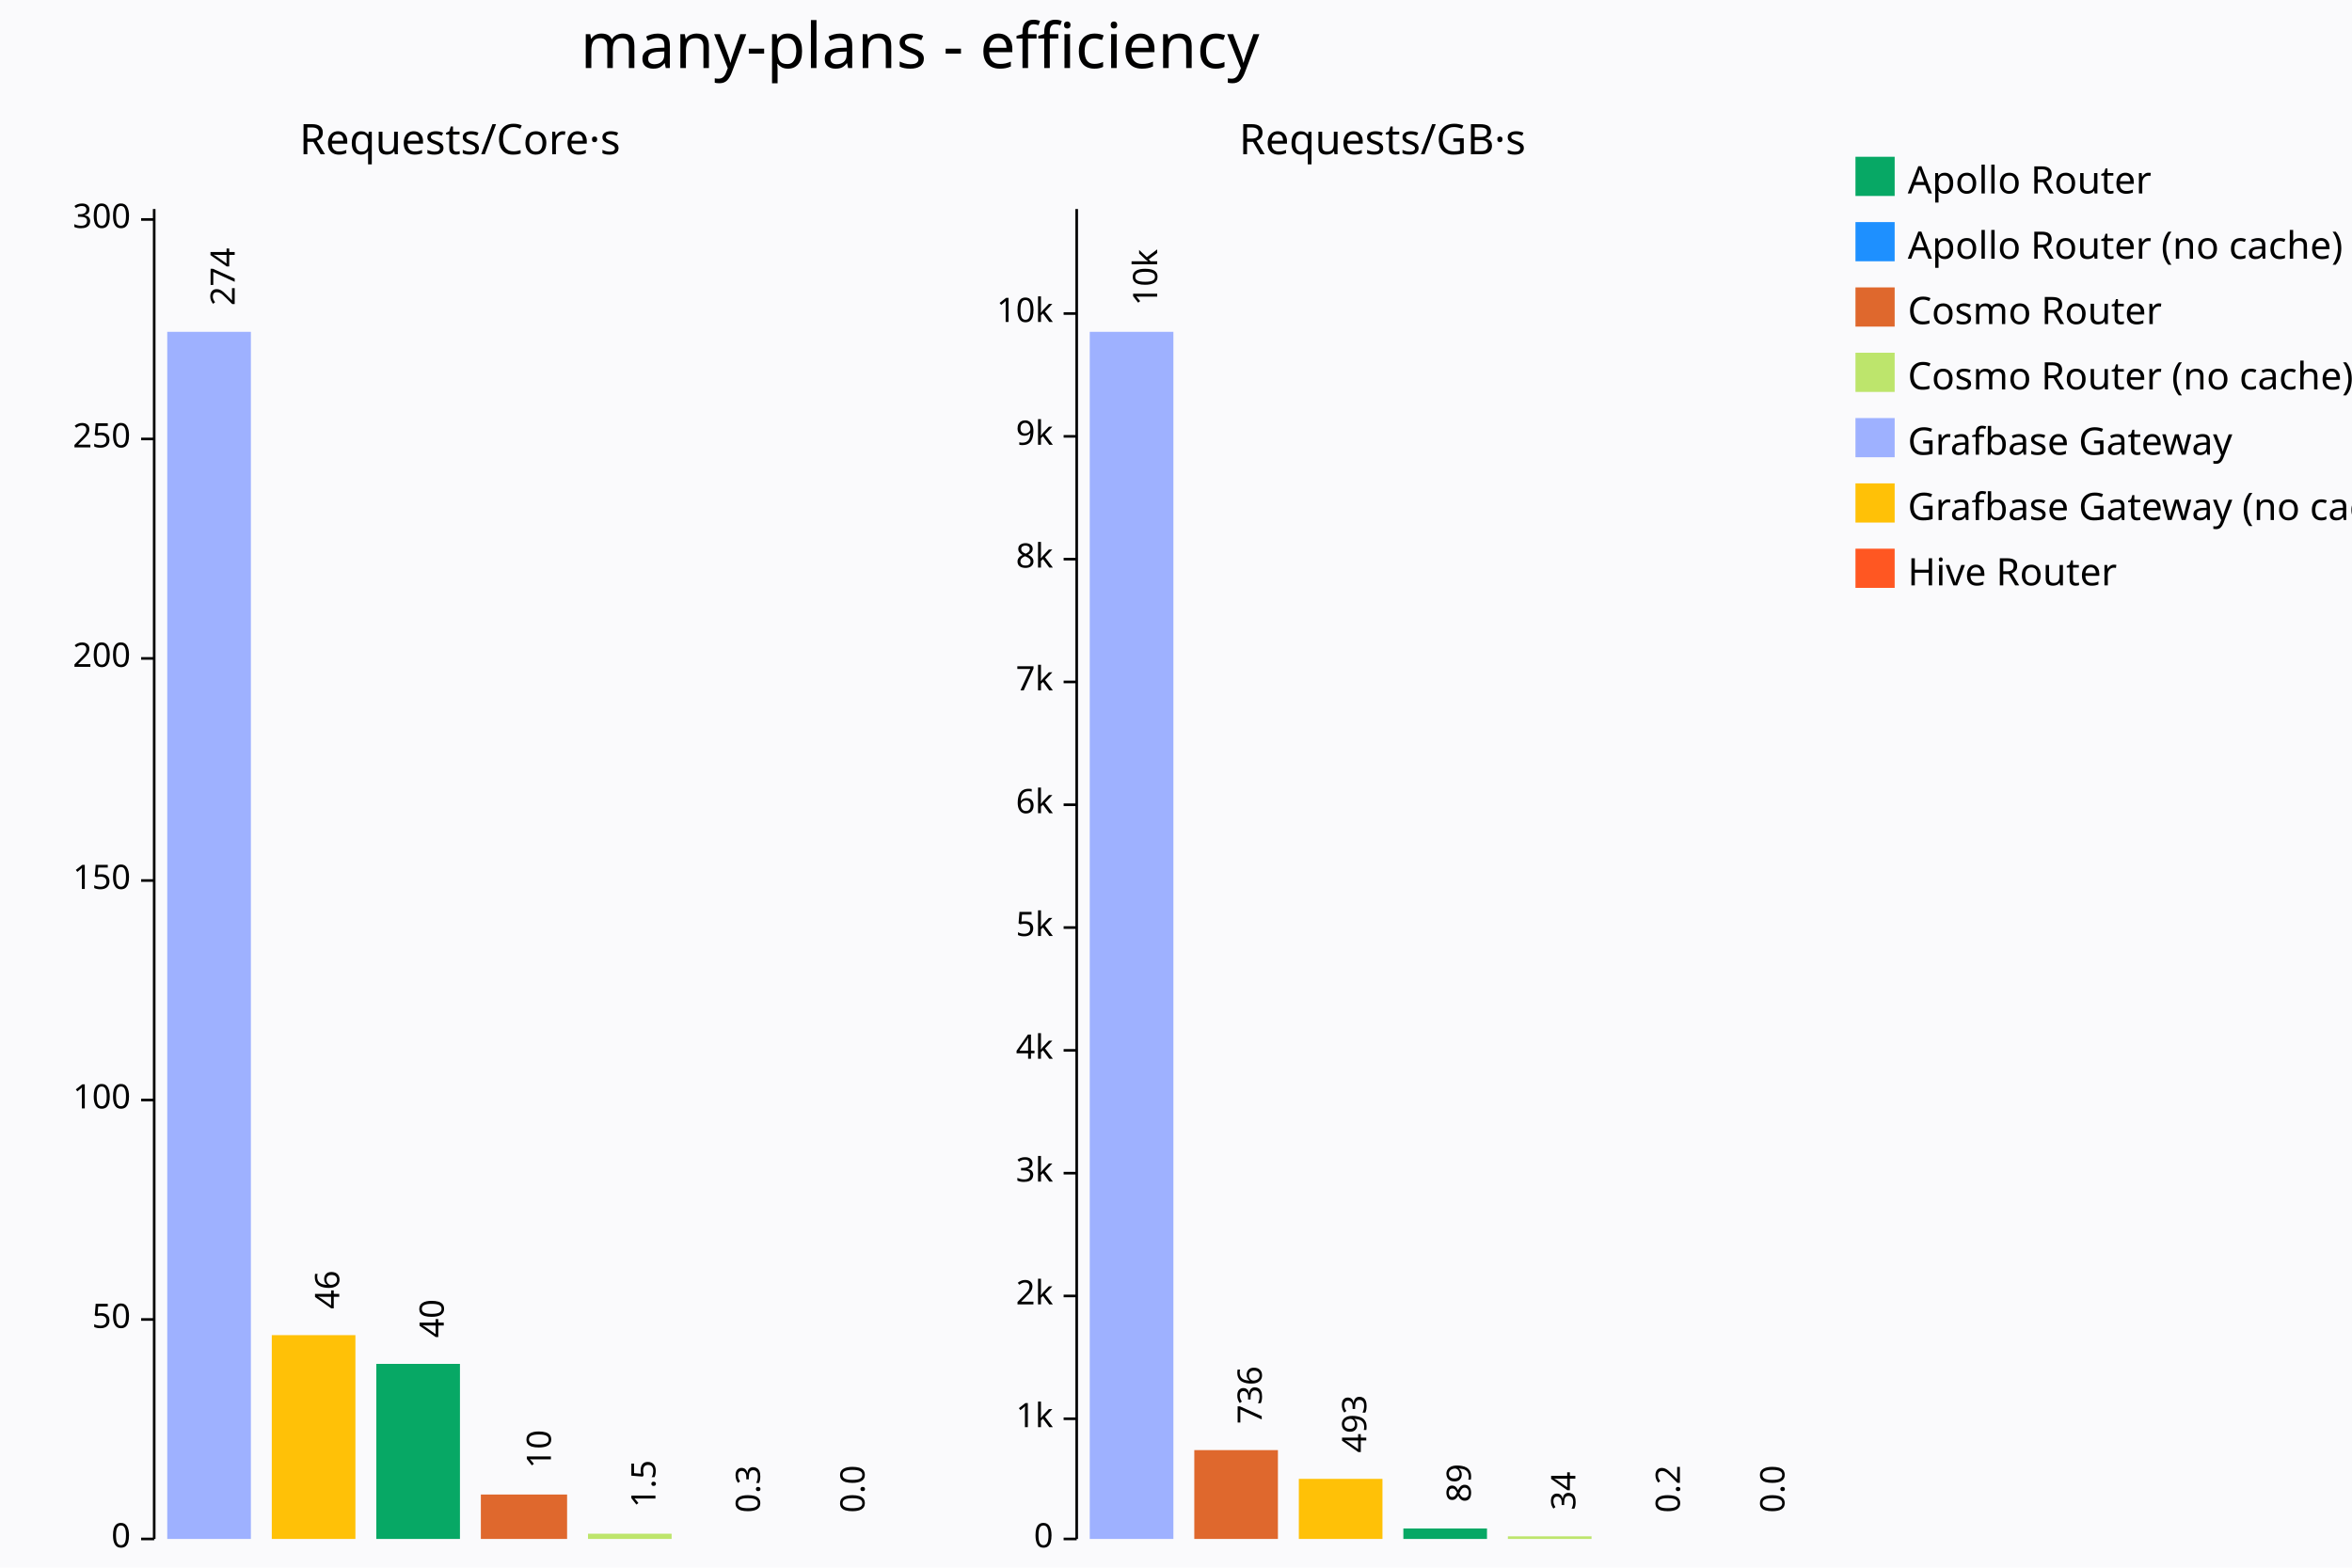
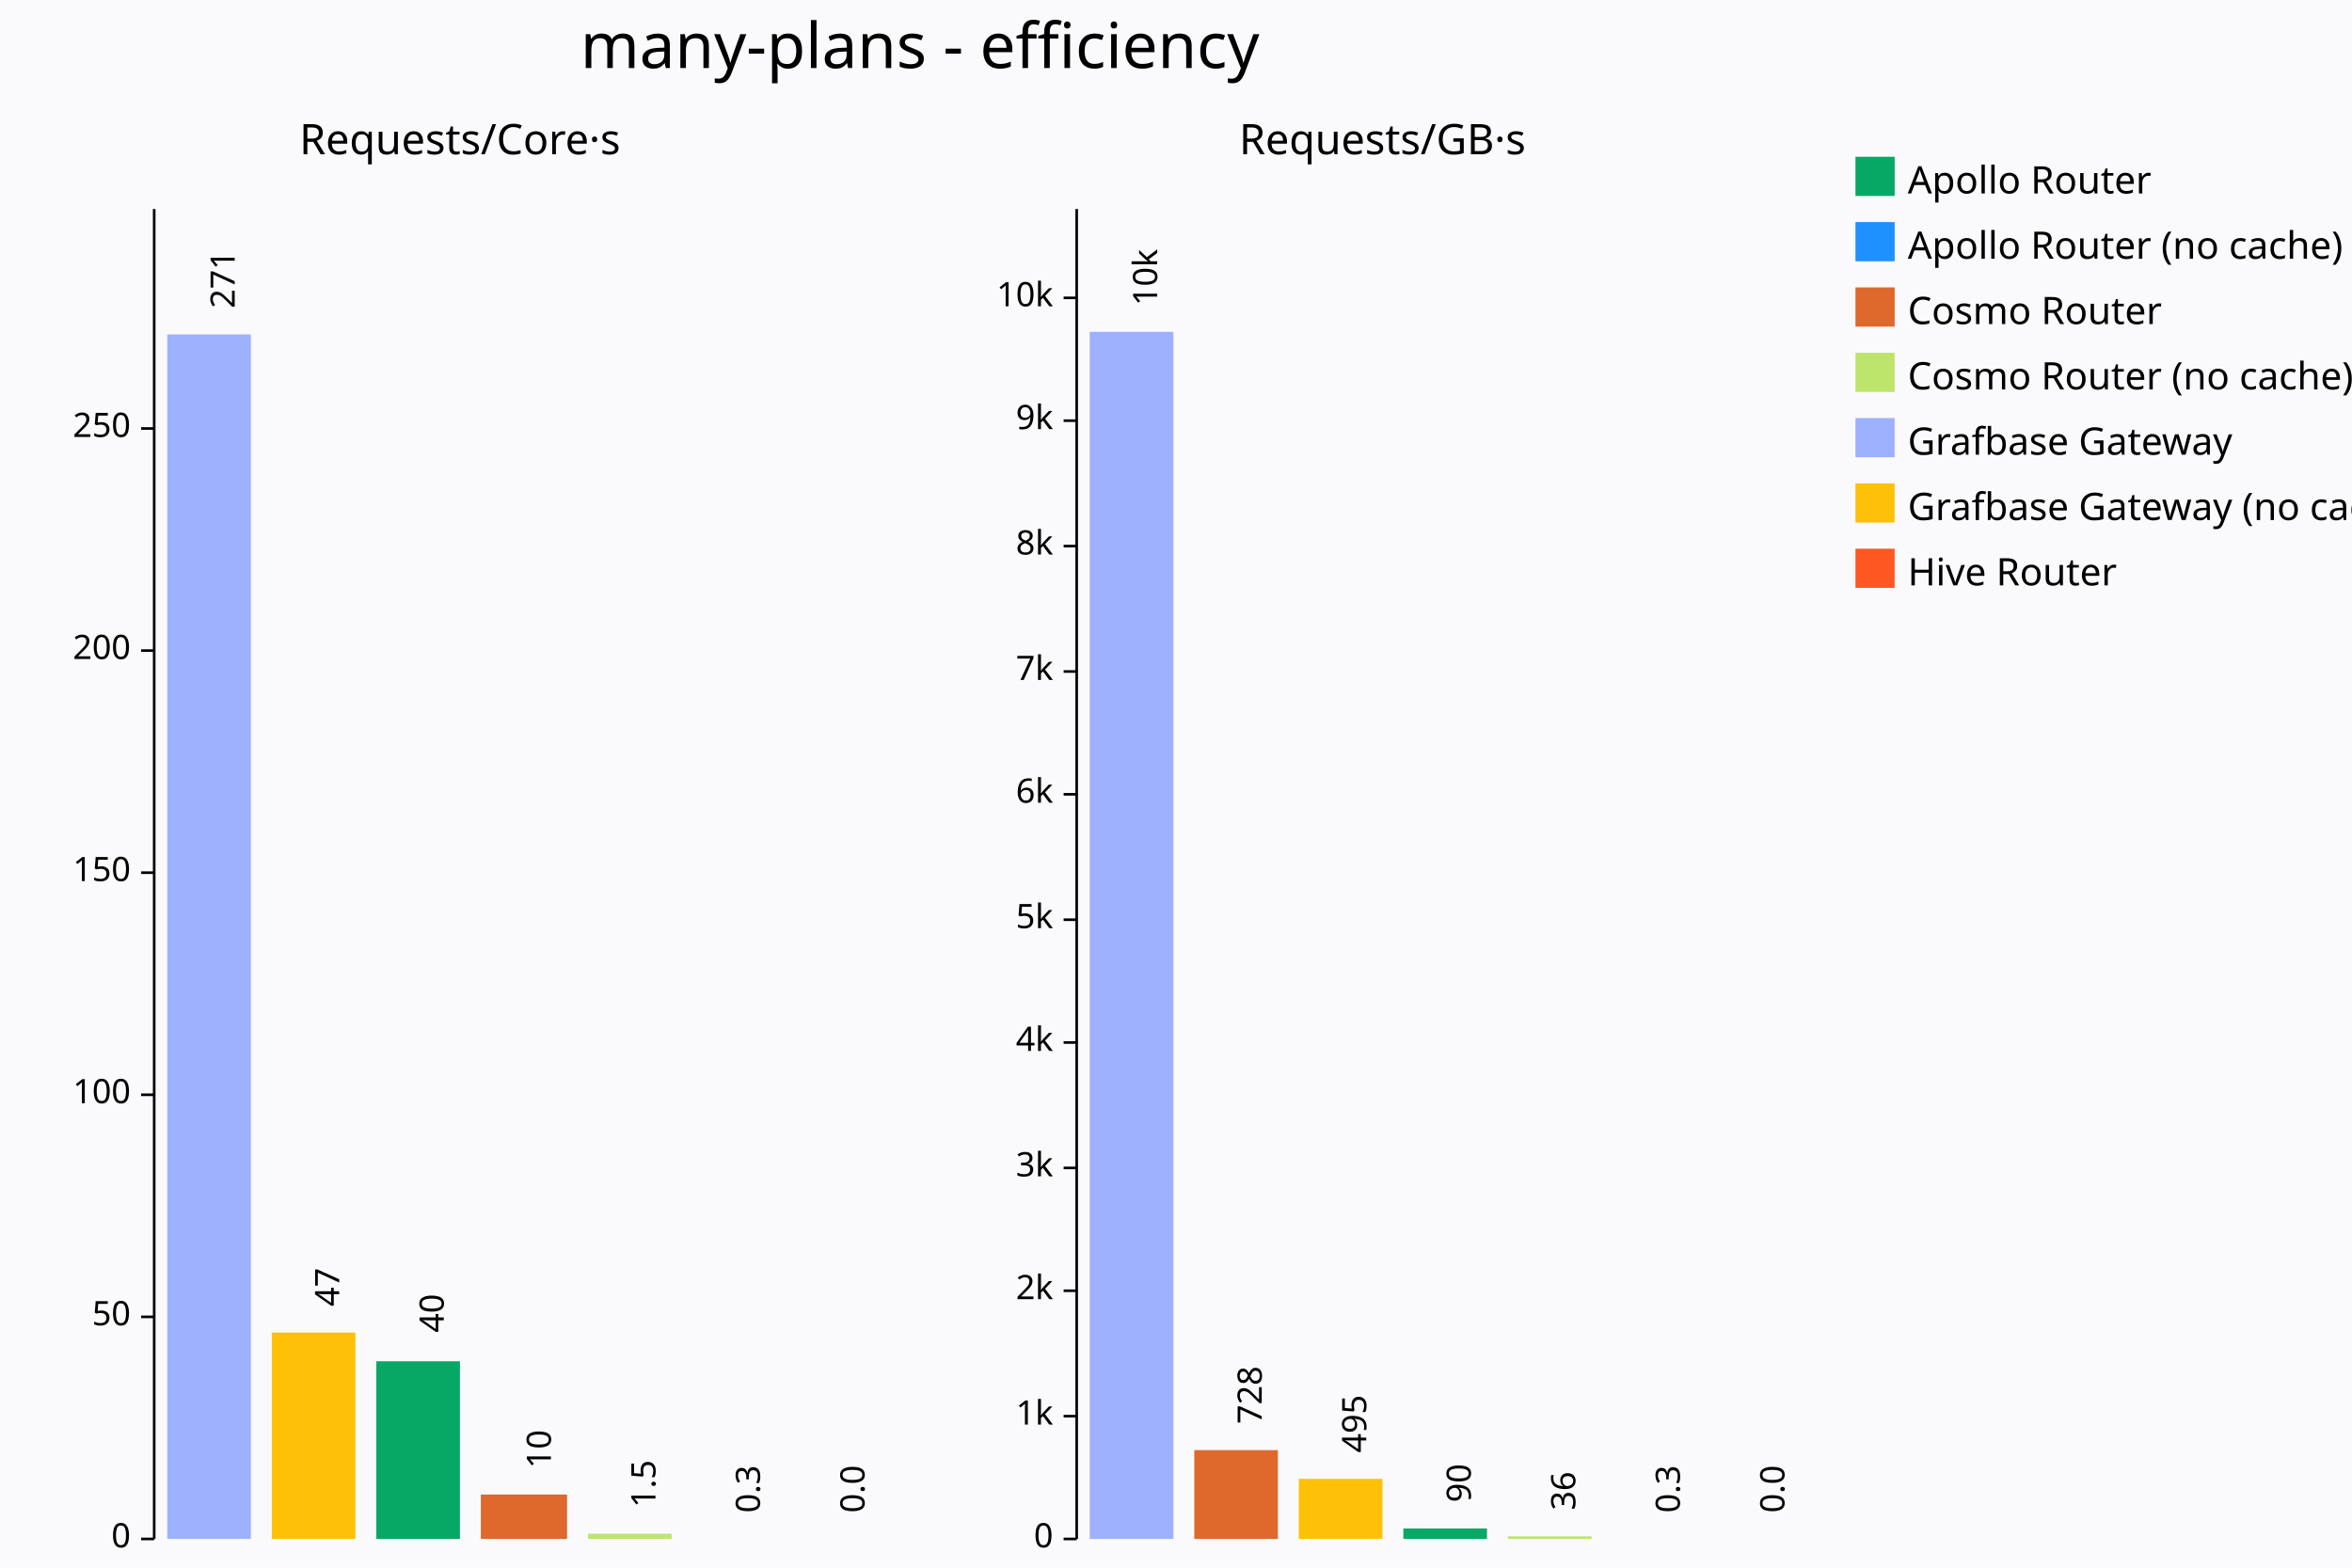
<svg xmlns="http://www.w3.org/2000/svg" width="900" height="600" viewBox="0 0 900 600">
  <rect x="0" y="0" width="900" height="600" opacity="1" fill="#FAFAFC" stroke="none" />
  <text x="352" y="20" dy="0.5ex" text-anchor="middle" font-family="sans-serif" font-size="24.194" opacity="1" fill="#000000">
many-plans - efficiency
</text>
  <text x="176" y="55" dy="0.5ex" text-anchor="middle" font-family="sans-serif" font-size="16.129" opacity="1" fill="#000000">
Requests/Core·s
</text>
  <polyline fill="none" opacity="1" stroke="#000000" stroke-width="1" points="59,80 59,589 " />
  <text x="50" y="589" dy="0.5ex" text-anchor="end" font-family="sans-serif" font-size="12.903" opacity="1" fill="#000000">
0
</text>
  <polyline fill="none" opacity="1" stroke="#000000" stroke-width="1" points="54,589 59,589 " />
-   <text x="50" y="505" dy="0.5ex" text-anchor="end" font-family="sans-serif" font-size="12.903" opacity="1" fill="#000000">
+   <text x="50" y="504" dy="0.5ex" text-anchor="end" font-family="sans-serif" font-size="12.903" opacity="1" fill="#000000">
50
</text>
-   <polyline fill="none" opacity="1" stroke="#000000" stroke-width="1" points="54,505 59,505 " />
-   <text x="50" y="421" dy="0.5ex" text-anchor="end" font-family="sans-serif" font-size="12.903" opacity="1" fill="#000000">
+   <polyline fill="none" opacity="1" stroke="#000000" stroke-width="1" points="54,504 59,504 " />
+   <text x="50" y="419" dy="0.5ex" text-anchor="end" font-family="sans-serif" font-size="12.903" opacity="1" fill="#000000">
100
</text>
-   <polyline fill="none" opacity="1" stroke="#000000" stroke-width="1" points="54,421 59,421 " />
-   <text x="50" y="337" dy="0.5ex" text-anchor="end" font-family="sans-serif" font-size="12.903" opacity="1" fill="#000000">
+   <polyline fill="none" opacity="1" stroke="#000000" stroke-width="1" points="54,419 59,419 " />
+   <text x="50" y="334" dy="0.5ex" text-anchor="end" font-family="sans-serif" font-size="12.903" opacity="1" fill="#000000">
150
</text>
-   <polyline fill="none" opacity="1" stroke="#000000" stroke-width="1" points="54,337 59,337 " />
-   <text x="50" y="252" dy="0.5ex" text-anchor="end" font-family="sans-serif" font-size="12.903" opacity="1" fill="#000000">
+   <polyline fill="none" opacity="1" stroke="#000000" stroke-width="1" points="54,334 59,334 " />
+   <text x="50" y="249" dy="0.5ex" text-anchor="end" font-family="sans-serif" font-size="12.903" opacity="1" fill="#000000">
200
</text>
-   <polyline fill="none" opacity="1" stroke="#000000" stroke-width="1" points="54,252 59,252 " />
-   <text x="50" y="168" dy="0.5ex" text-anchor="end" font-family="sans-serif" font-size="12.903" opacity="1" fill="#000000">
+   <polyline fill="none" opacity="1" stroke="#000000" stroke-width="1" points="54,249 59,249 " />
+   <text x="50" y="164" dy="0.5ex" text-anchor="end" font-family="sans-serif" font-size="12.903" opacity="1" fill="#000000">
250
</text>
-   <polyline fill="none" opacity="1" stroke="#000000" stroke-width="1" points="54,168 59,168 " />
-   <text x="50" y="84" dy="0.5ex" text-anchor="end" font-family="sans-serif" font-size="12.903" opacity="1" fill="#000000">
- 300
+   <polyline fill="none" opacity="1" stroke="#000000" stroke-width="1" points="54,164 59,164 " />
+   <rect x="64" y="128" width="32" height="461" opacity="1" fill="#9EB1FF" stroke="none" />
+   <text x="80" y="118" dy="0.76em" text-anchor="start" font-family="sans-serif" font-size="12.903" opacity="1" fill="#000000" transform="rotate(270, 80, 118)">
+ 271
</text>
-   <polyline fill="none" opacity="1" stroke="#000000" stroke-width="1" points="54,84 59,84 " />
-   <rect x="64" y="127" width="32" height="462" opacity="1" fill="#9EB1FF" stroke="none" />
-   <text x="80" y="117" dy="0.76em" text-anchor="start" font-family="sans-serif" font-size="12.903" opacity="1" fill="#000000" transform="rotate(270, 80, 117)">
- 274
+   <rect x="104" y="510" width="32" height="79" opacity="1" fill="#FFC107" stroke="none" />
+   <text x="120" y="500" dy="0.76em" text-anchor="start" font-family="sans-serif" font-size="12.903" opacity="1" fill="#000000" transform="rotate(270, 120, 500)">
+ 47
</text>
-   <rect x="104" y="511" width="32" height="78" opacity="1" fill="#FFC107" stroke="none" />
-   <text x="120" y="501" dy="0.76em" text-anchor="start" font-family="sans-serif" font-size="12.903" opacity="1" fill="#000000" transform="rotate(270, 120, 501)">
- 46
- </text>
-   <rect x="144" y="522" width="32" height="67" opacity="1" fill="#07A865" stroke="none" />
-   <text x="160" y="512" dy="0.76em" text-anchor="start" font-family="sans-serif" font-size="12.903" opacity="1" fill="#000000" transform="rotate(270, 160, 512)">
+   <rect x="144" y="521" width="32" height="68" opacity="1" fill="#07A865" stroke="none" />
+   <text x="160" y="510" dy="0.76em" text-anchor="start" font-family="sans-serif" font-size="12.903" opacity="1" fill="#000000" transform="rotate(270, 160, 510)">
40
</text>
  <rect x="184" y="572" width="33" height="17" opacity="1" fill="#DF682D" stroke="none" />
  <text x="201" y="562" dy="0.76em" text-anchor="start" font-family="sans-serif" font-size="12.903" opacity="1" fill="#000000" transform="rotate(270, 201, 562)">
10
</text>
  <rect x="225" y="587" width="32" height="2" opacity="1" fill="#BDE56C" stroke="none" />
  <text x="241" y="577" dy="0.76em" text-anchor="start" font-family="sans-serif" font-size="12.903" opacity="1" fill="#000000" transform="rotate(270, 241, 577)">
1.5
</text>
  <rect x="265" y="589" width="32" height="0" opacity="1" fill="#1E90FF" stroke="none" />
  <text x="281" y="579" dy="0.76em" text-anchor="start" font-family="sans-serif" font-size="12.903" opacity="1" fill="#000000" transform="rotate(270, 281, 579)">
0.3
</text>
  <rect x="305" y="589" width="32" height="0" opacity="1" fill="#FF5722" stroke="none" />
  <text x="321" y="579" dy="0.76em" text-anchor="start" font-family="sans-serif" font-size="12.903" opacity="1" fill="#000000" transform="rotate(270, 321, 579)">
0.0
</text>
  <text x="529" y="55" dy="0.5ex" text-anchor="middle" font-family="sans-serif" font-size="16.129" opacity="1" fill="#000000">
Requests/GB·s
</text>
  <polyline fill="none" opacity="1" stroke="#000000" stroke-width="1" points="412,80 412,589 " />
  <text x="403" y="589" dy="0.5ex" text-anchor="end" font-family="sans-serif" font-size="12.903" opacity="1" fill="#000000">
0
</text>
  <polyline fill="none" opacity="1" stroke="#000000" stroke-width="1" points="407,589 412,589 " />
-   <text x="403" y="543" dy="0.5ex" text-anchor="end" font-family="sans-serif" font-size="12.903" opacity="1" fill="#000000">
+   <text x="403" y="542" dy="0.5ex" text-anchor="end" font-family="sans-serif" font-size="12.903" opacity="1" fill="#000000">
1k
</text>
-   <polyline fill="none" opacity="1" stroke="#000000" stroke-width="1" points="407,543 412,543 " />
-   <text x="403" y="496" dy="0.5ex" text-anchor="end" font-family="sans-serif" font-size="12.903" opacity="1" fill="#000000">
+   <polyline fill="none" opacity="1" stroke="#000000" stroke-width="1" points="407,542 412,542 " />
+   <text x="403" y="494" dy="0.5ex" text-anchor="end" font-family="sans-serif" font-size="12.903" opacity="1" fill="#000000">
2k
</text>
-   <polyline fill="none" opacity="1" stroke="#000000" stroke-width="1" points="407,496 412,496 " />
-   <text x="403" y="449" dy="0.5ex" text-anchor="end" font-family="sans-serif" font-size="12.903" opacity="1" fill="#000000">
+   <polyline fill="none" opacity="1" stroke="#000000" stroke-width="1" points="407,494 412,494 " />
+   <text x="403" y="447" dy="0.5ex" text-anchor="end" font-family="sans-serif" font-size="12.903" opacity="1" fill="#000000">
3k
</text>
-   <polyline fill="none" opacity="1" stroke="#000000" stroke-width="1" points="407,449 412,449 " />
-   <text x="403" y="402" dy="0.5ex" text-anchor="end" font-family="sans-serif" font-size="12.903" opacity="1" fill="#000000">
+   <polyline fill="none" opacity="1" stroke="#000000" stroke-width="1" points="407,447 412,447 " />
+   <text x="403" y="399" dy="0.5ex" text-anchor="end" font-family="sans-serif" font-size="12.903" opacity="1" fill="#000000">
4k
</text>
-   <polyline fill="none" opacity="1" stroke="#000000" stroke-width="1" points="407,402 412,402 " />
-   <text x="403" y="355" dy="0.5ex" text-anchor="end" font-family="sans-serif" font-size="12.903" opacity="1" fill="#000000">
+   <polyline fill="none" opacity="1" stroke="#000000" stroke-width="1" points="407,399 412,399 " />
+   <text x="403" y="352" dy="0.5ex" text-anchor="end" font-family="sans-serif" font-size="12.903" opacity="1" fill="#000000">
5k
</text>
-   <polyline fill="none" opacity="1" stroke="#000000" stroke-width="1" points="407,355 412,355 " />
-   <text x="403" y="308" dy="0.5ex" text-anchor="end" font-family="sans-serif" font-size="12.903" opacity="1" fill="#000000">
+   <polyline fill="none" opacity="1" stroke="#000000" stroke-width="1" points="407,352 412,352 " />
+   <text x="403" y="304" dy="0.5ex" text-anchor="end" font-family="sans-serif" font-size="12.903" opacity="1" fill="#000000">
6k
</text>
-   <polyline fill="none" opacity="1" stroke="#000000" stroke-width="1" points="407,308 412,308 " />
-   <text x="403" y="261" dy="0.5ex" text-anchor="end" font-family="sans-serif" font-size="12.903" opacity="1" fill="#000000">
+   <polyline fill="none" opacity="1" stroke="#000000" stroke-width="1" points="407,304 412,304 " />
+   <text x="403" y="257" dy="0.5ex" text-anchor="end" font-family="sans-serif" font-size="12.903" opacity="1" fill="#000000">
7k
</text>
-   <polyline fill="none" opacity="1" stroke="#000000" stroke-width="1" points="407,261 412,261 " />
-   <text x="403" y="214" dy="0.5ex" text-anchor="end" font-family="sans-serif" font-size="12.903" opacity="1" fill="#000000">
+   <polyline fill="none" opacity="1" stroke="#000000" stroke-width="1" points="407,257 412,257 " />
+   <text x="403" y="209" dy="0.5ex" text-anchor="end" font-family="sans-serif" font-size="12.903" opacity="1" fill="#000000">
8k
</text>
-   <polyline fill="none" opacity="1" stroke="#000000" stroke-width="1" points="407,214 412,214 " />
-   <text x="403" y="167" dy="0.5ex" text-anchor="end" font-family="sans-serif" font-size="12.903" opacity="1" fill="#000000">
+   <polyline fill="none" opacity="1" stroke="#000000" stroke-width="1" points="407,209 412,209 " />
+   <text x="403" y="161" dy="0.5ex" text-anchor="end" font-family="sans-serif" font-size="12.903" opacity="1" fill="#000000">
9k
</text>
-   <polyline fill="none" opacity="1" stroke="#000000" stroke-width="1" points="407,167 412,167 " />
-   <text x="403" y="120" dy="0.5ex" text-anchor="end" font-family="sans-serif" font-size="12.903" opacity="1" fill="#000000">
+   <polyline fill="none" opacity="1" stroke="#000000" stroke-width="1" points="407,161 412,161 " />
+   <text x="403" y="114" dy="0.5ex" text-anchor="end" font-family="sans-serif" font-size="12.903" opacity="1" fill="#000000">
10k
</text>
-   <polyline fill="none" opacity="1" stroke="#000000" stroke-width="1" points="407,120 412,120 " />
+   <polyline fill="none" opacity="1" stroke="#000000" stroke-width="1" points="407,114 412,114 " />
  <rect x="417" y="127" width="32" height="462" opacity="1" fill="#9EB1FF" stroke="none" />
  <text x="433" y="117" dy="0.76em" text-anchor="start" font-family="sans-serif" font-size="12.903" opacity="1" fill="#000000" transform="rotate(270, 433, 117)">
10k
</text>
  <rect x="457" y="555" width="32" height="34" opacity="1" fill="#DF682D" stroke="none" />
  <text x="473" y="545" dy="0.76em" text-anchor="start" font-family="sans-serif" font-size="12.903" opacity="1" fill="#000000" transform="rotate(270, 473, 545)">
- 736
+ 728
</text>
  <rect x="497" y="566" width="32" height="23" opacity="1" fill="#FFC107" stroke="none" />
  <text x="513" y="556" dy="0.76em" text-anchor="start" font-family="sans-serif" font-size="12.903" opacity="1" fill="#000000" transform="rotate(270, 513, 556)">
- 493
+ 495
</text>
  <rect x="537" y="585" width="32" height="4" opacity="1" fill="#07A865" stroke="none" />
  <text x="553" y="575" dy="0.76em" text-anchor="start" font-family="sans-serif" font-size="12.903" opacity="1" fill="#000000" transform="rotate(270, 553, 575)">
- 89
+ 90
</text>
  <rect x="577" y="588" width="32" height="1" opacity="1" fill="#BDE56C" stroke="none" />
  <text x="593" y="578" dy="0.76em" text-anchor="start" font-family="sans-serif" font-size="12.903" opacity="1" fill="#000000" transform="rotate(270, 593, 578)">
- 34
+ 36
</text>
  <rect x="617" y="589" width="32" height="0" opacity="1" fill="#1E90FF" stroke="none" />
  <text x="633" y="579" dy="0.76em" text-anchor="start" font-family="sans-serif" font-size="12.903" opacity="1" fill="#000000" transform="rotate(270, 633, 579)">
- 0.2
+ 0.3
</text>
  <rect x="657" y="589" width="32" height="0" opacity="1" fill="#FF5722" stroke="none" />
  <text x="673" y="579" dy="0.76em" text-anchor="start" font-family="sans-serif" font-size="12.903" opacity="1" fill="#000000" transform="rotate(270, 673, 579)">
0.0
</text>
  <rect x="710" y="60" width="15" height="15" opacity="1" fill="#07A865" stroke="none" />
  <text x="730" y="63" dy="0.76em" text-anchor="start" font-family="sans-serif" font-size="14.516" opacity="1" fill="#000000">
Apollo Router
</text>
  <rect x="710" y="85" width="15" height="15" opacity="1" fill="#1E90FF" stroke="none" />
  <text x="730" y="88" dy="0.76em" text-anchor="start" font-family="sans-serif" font-size="14.516" opacity="1" fill="#000000">
Apollo Router (no cache)
</text>
  <rect x="710" y="110" width="15" height="15" opacity="1" fill="#DF682D" stroke="none" />
  <text x="730" y="113" dy="0.76em" text-anchor="start" font-family="sans-serif" font-size="14.516" opacity="1" fill="#000000">
Cosmo Router
</text>
  <rect x="710" y="135" width="15" height="15" opacity="1" fill="#BDE56C" stroke="none" />
  <text x="730" y="138" dy="0.76em" text-anchor="start" font-family="sans-serif" font-size="14.516" opacity="1" fill="#000000">
Cosmo Router (no cache)
</text>
  <rect x="710" y="160" width="15" height="15" opacity="1" fill="#9EB1FF" stroke="none" />
  <text x="730" y="163" dy="0.76em" text-anchor="start" font-family="sans-serif" font-size="14.516" opacity="1" fill="#000000">
Grafbase Gateway
</text>
  <rect x="710" y="185" width="15" height="15" opacity="1" fill="#FFC107" stroke="none" />
  <text x="730" y="188" dy="0.76em" text-anchor="start" font-family="sans-serif" font-size="14.516" opacity="1" fill="#000000">
Grafbase Gateway (no cache)
</text>
  <rect x="710" y="210" width="15" height="15" opacity="1" fill="#FF5722" stroke="none" />
  <text x="730" y="213" dy="0.76em" text-anchor="start" font-family="sans-serif" font-size="14.516" opacity="1" fill="#000000">
Hive Router
</text>
</svg>
